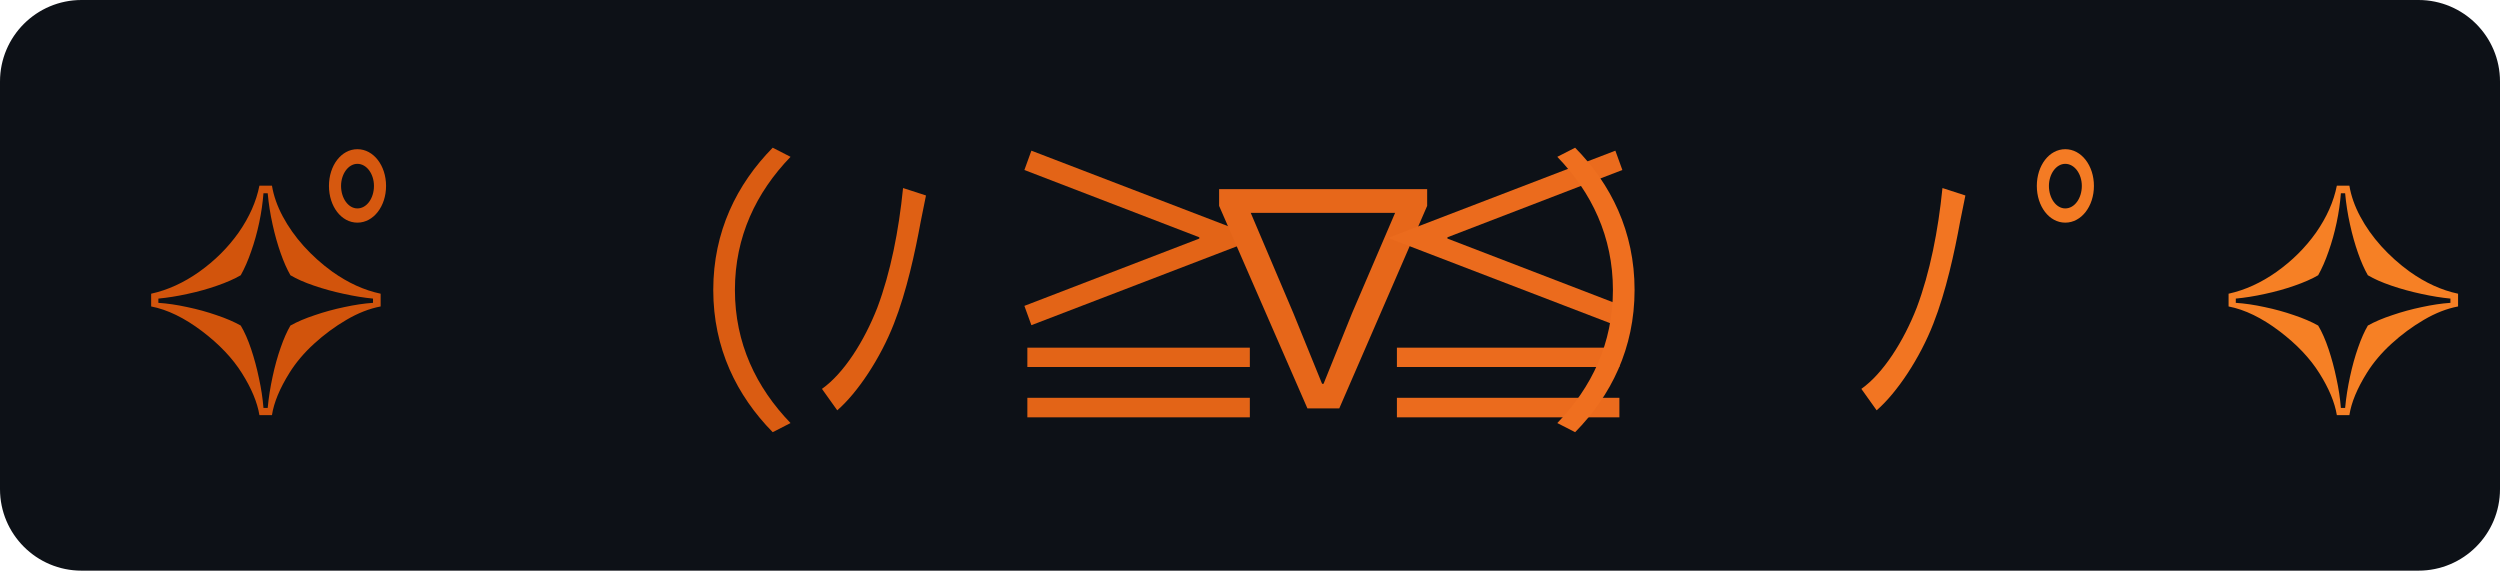
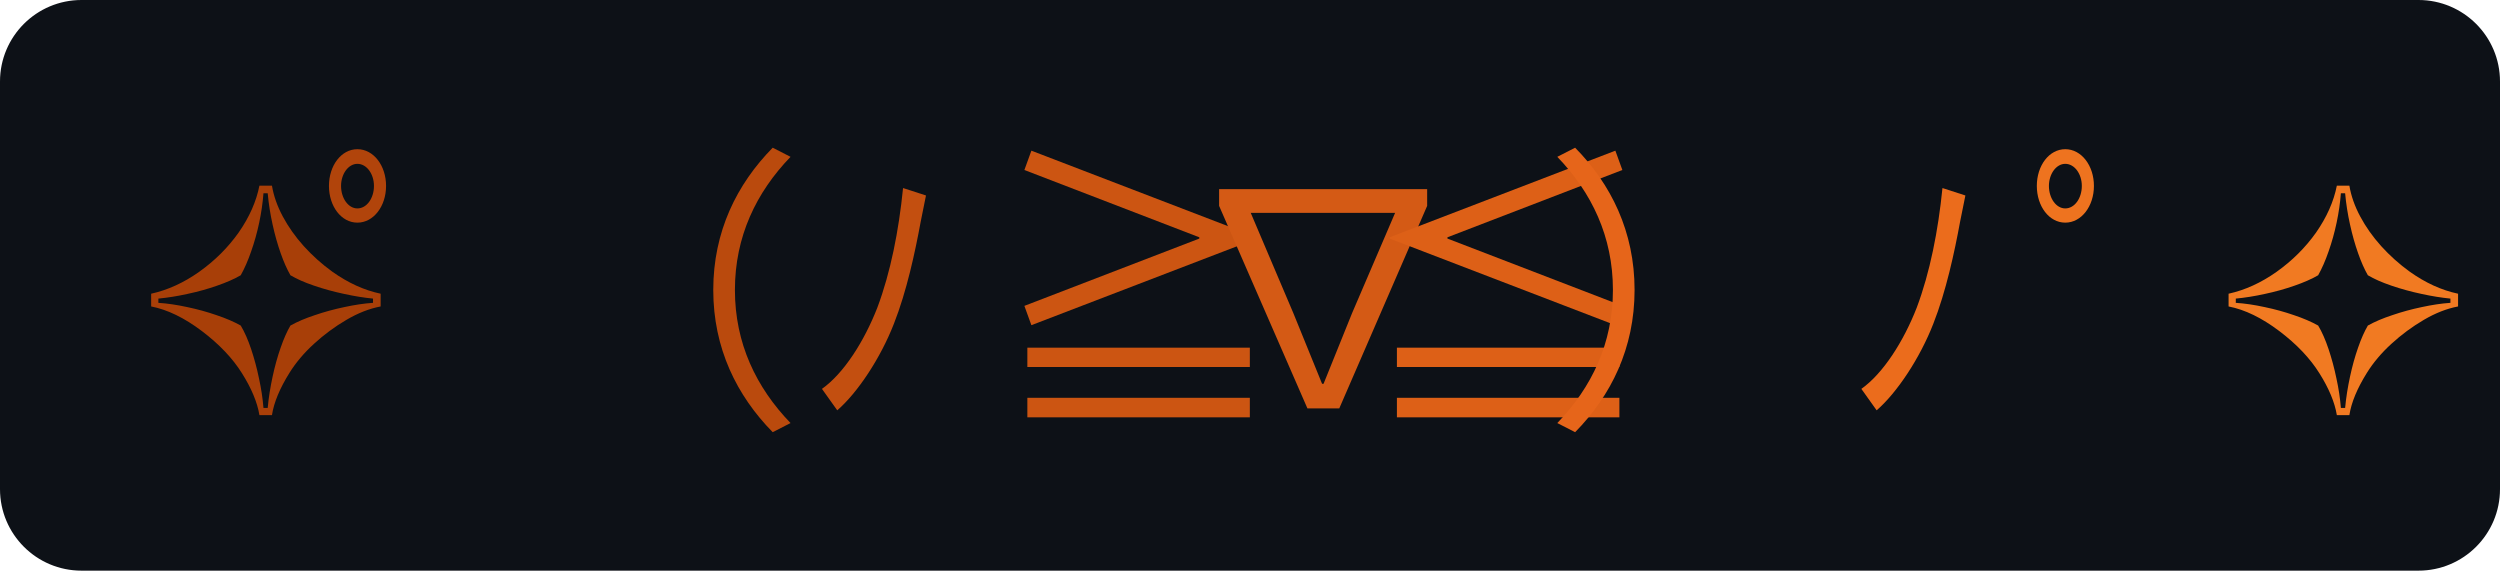
<svg xmlns="http://www.w3.org/2000/svg" width="184" height="42" viewBox="0 0 184 42" role="img">
  <rect width="100%" height="100%" rx="6" fill="#0d1117" />
  <g font-family="'Segoe UI Symbol','Malgun Gothic','Noto Sans CJK KR','Apple SD Gothic Neo','Noto Sans Symbols 2','DejaVu Sans',monospace" font-size="22" dominant-baseline="middle">
-     <text x="10.0" y="22.0" fill="#d2540c">✧</text>
-     <text x="23.6" y="22.0" fill="#d6580f">ﾟ</text>
-     <text x="37.2" y="22.0" fill="#da5c12">（</text>
-     <text x="59.2" y="22.0" fill="#df6014">ﾉ</text>
-     <text x="72.8" y="22.0" fill="#e36417">≧</text>
-     <text x="86.4" y="22.0" fill="#e7671a">∇</text>
-     <text x="100.0" y="22.0" fill="#eb6b1d">≦</text>
-     <text x="113.6" y="22.0" fill="#ef6f1f">）</text>
-     <text x="135.7" y="22.0" fill="#f27522">ﾉ</text>
-     <text x="149.3" y="22.0" fill="#f47b24">ﾟ</text>
-     <text x="162.9" y="22.0" fill="#f68025">✧</text>
+     <text x="10.0" y="22.0" fill="#a83f08">✧</text>
+     <text x="23.6" y="22.0" fill="#b1440b">ﾟ</text>
+     <text x="37.2" y="22.0" fill="#ba4a0d">（</text>
+     <text x="59.2" y="22.0" fill="#c34f10">ﾉ</text>
+     <text x="72.8" y="22.0" fill="#cc5512">≧</text>
+     <text x="86.4" y="22.0" fill="#d45a15">∇</text>
+     <text x="100.0" y="22.0" fill="#dd6017">≦</text>
+     <text x="113.6" y="22.0" fill="#e6651a">）</text>
+     <text x="135.7" y="22.0" fill="#eb6c1c">ﾉ</text>
+     <text x="149.3" y="22.0" fill="#ee731f">ﾟ</text>
+     <text x="162.9" y="22.0" fill="#f17a22">✧</text>
  </g>
</svg>
